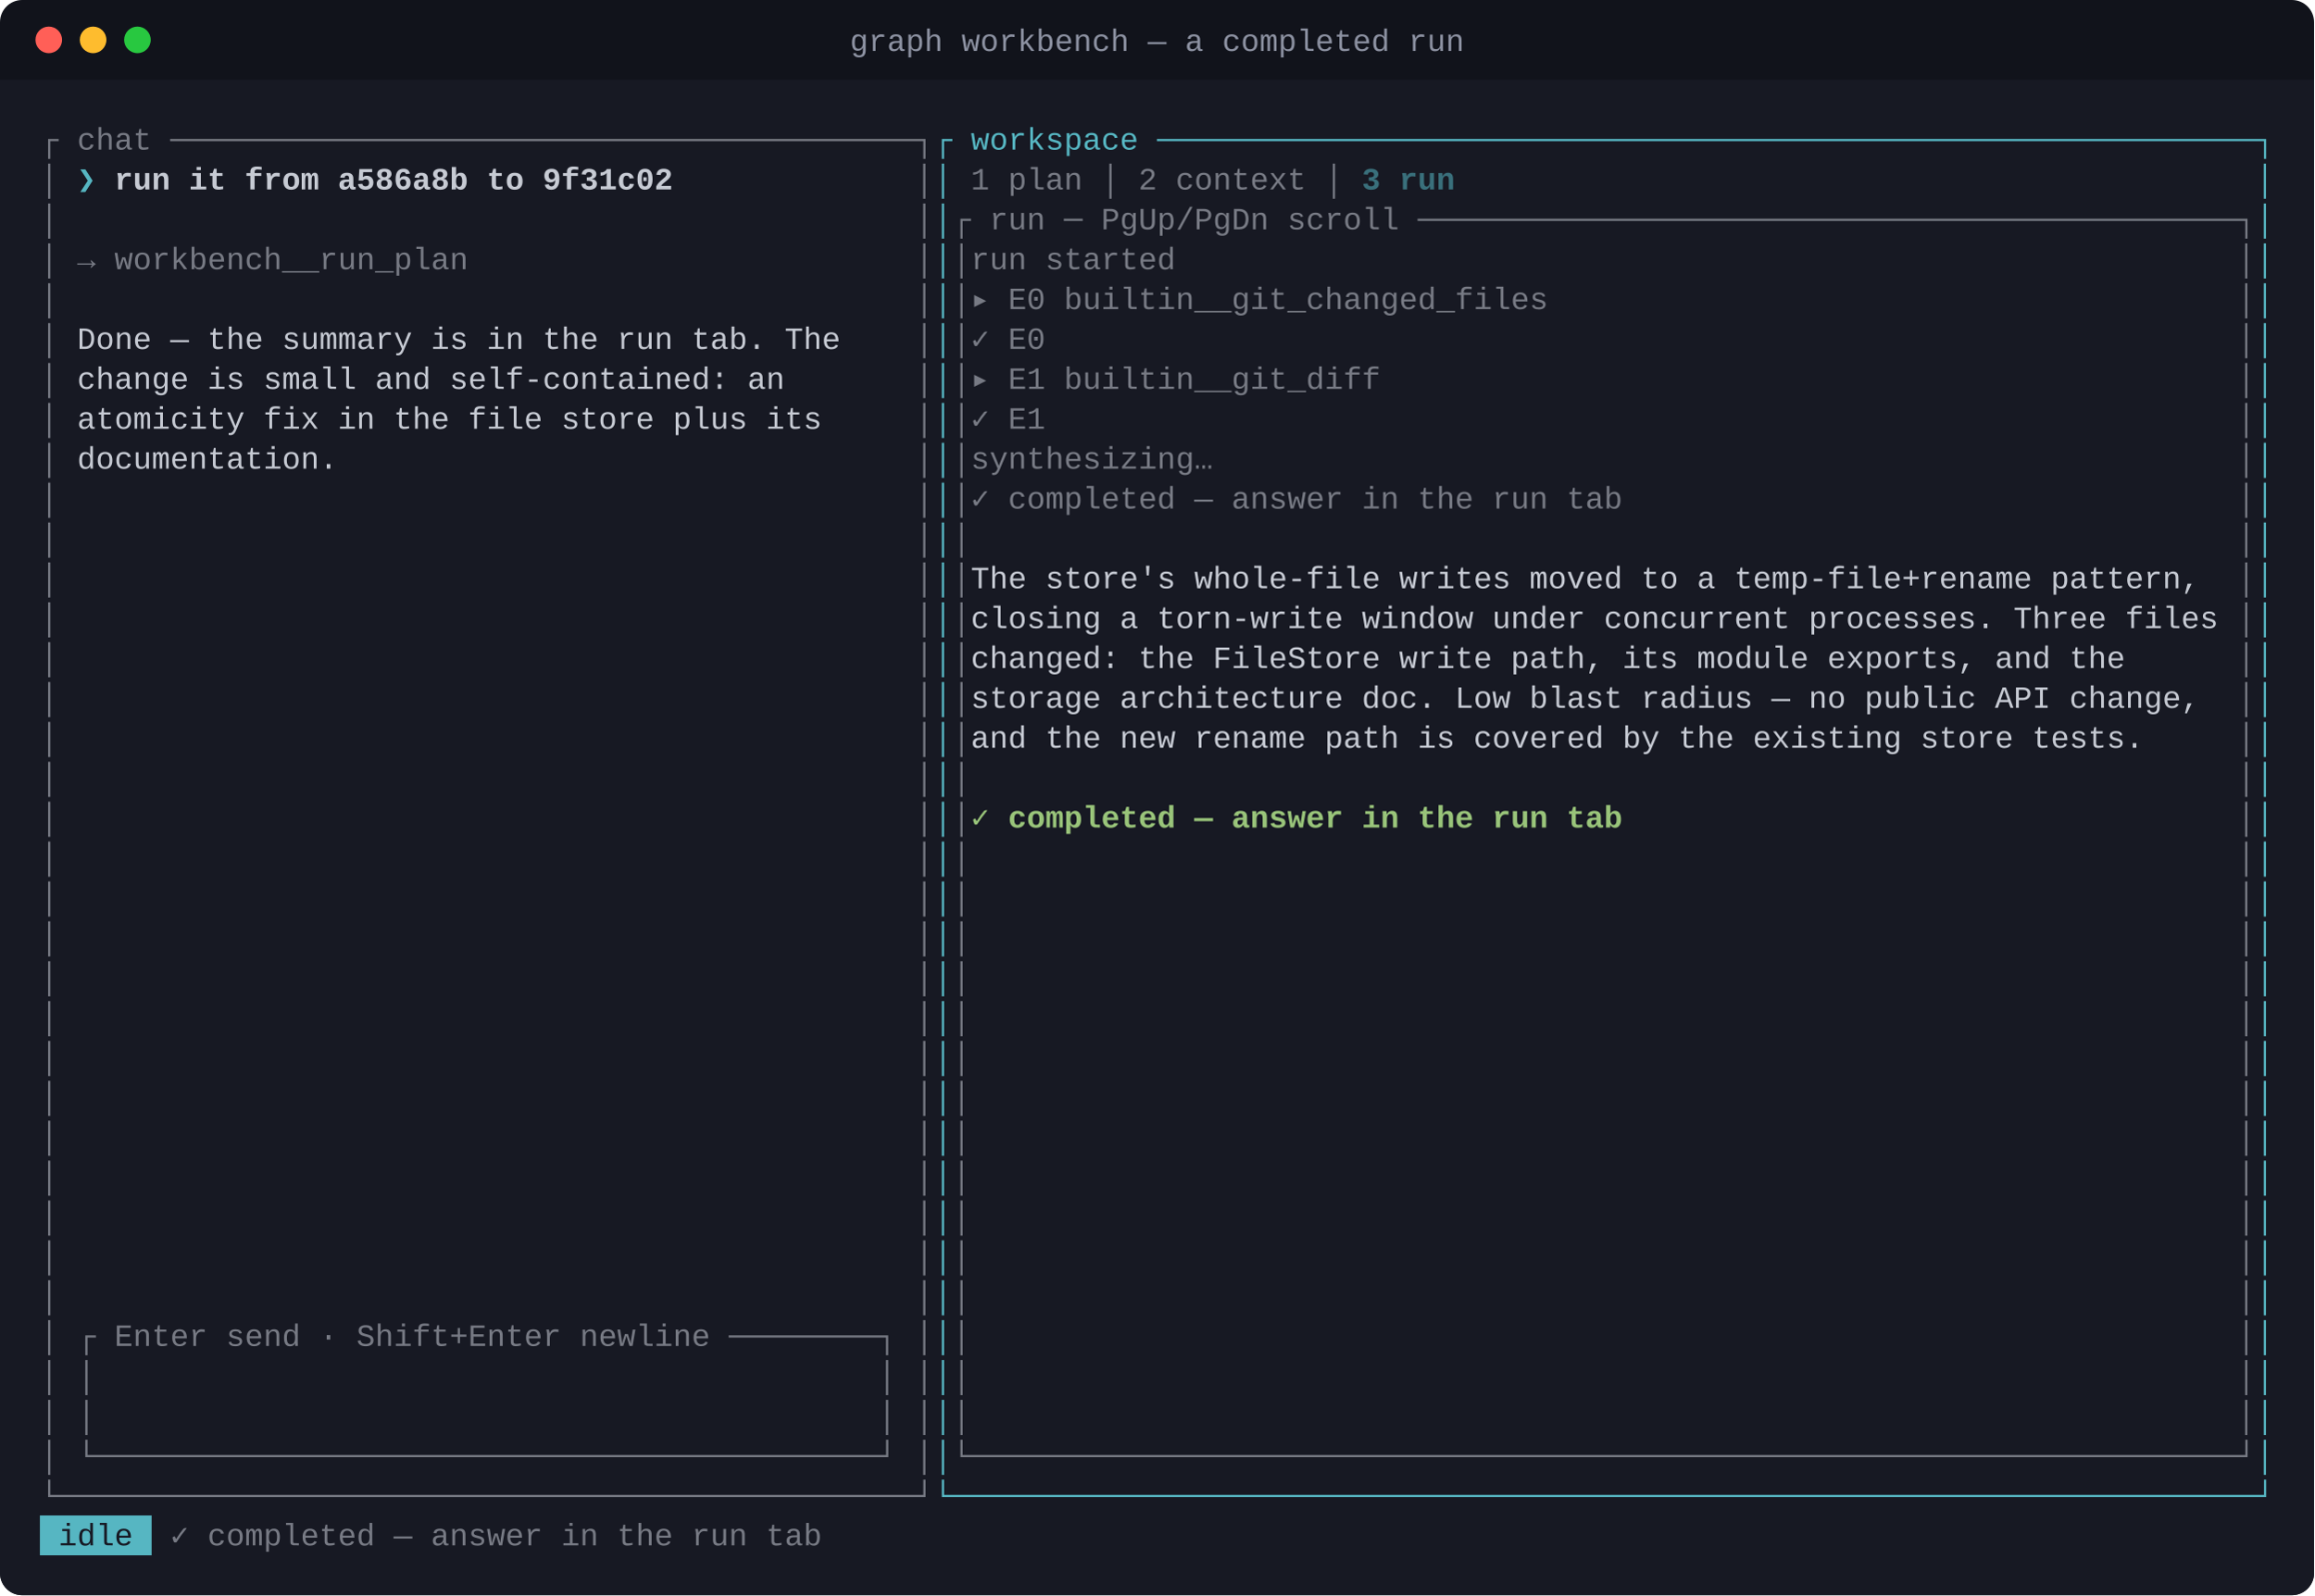
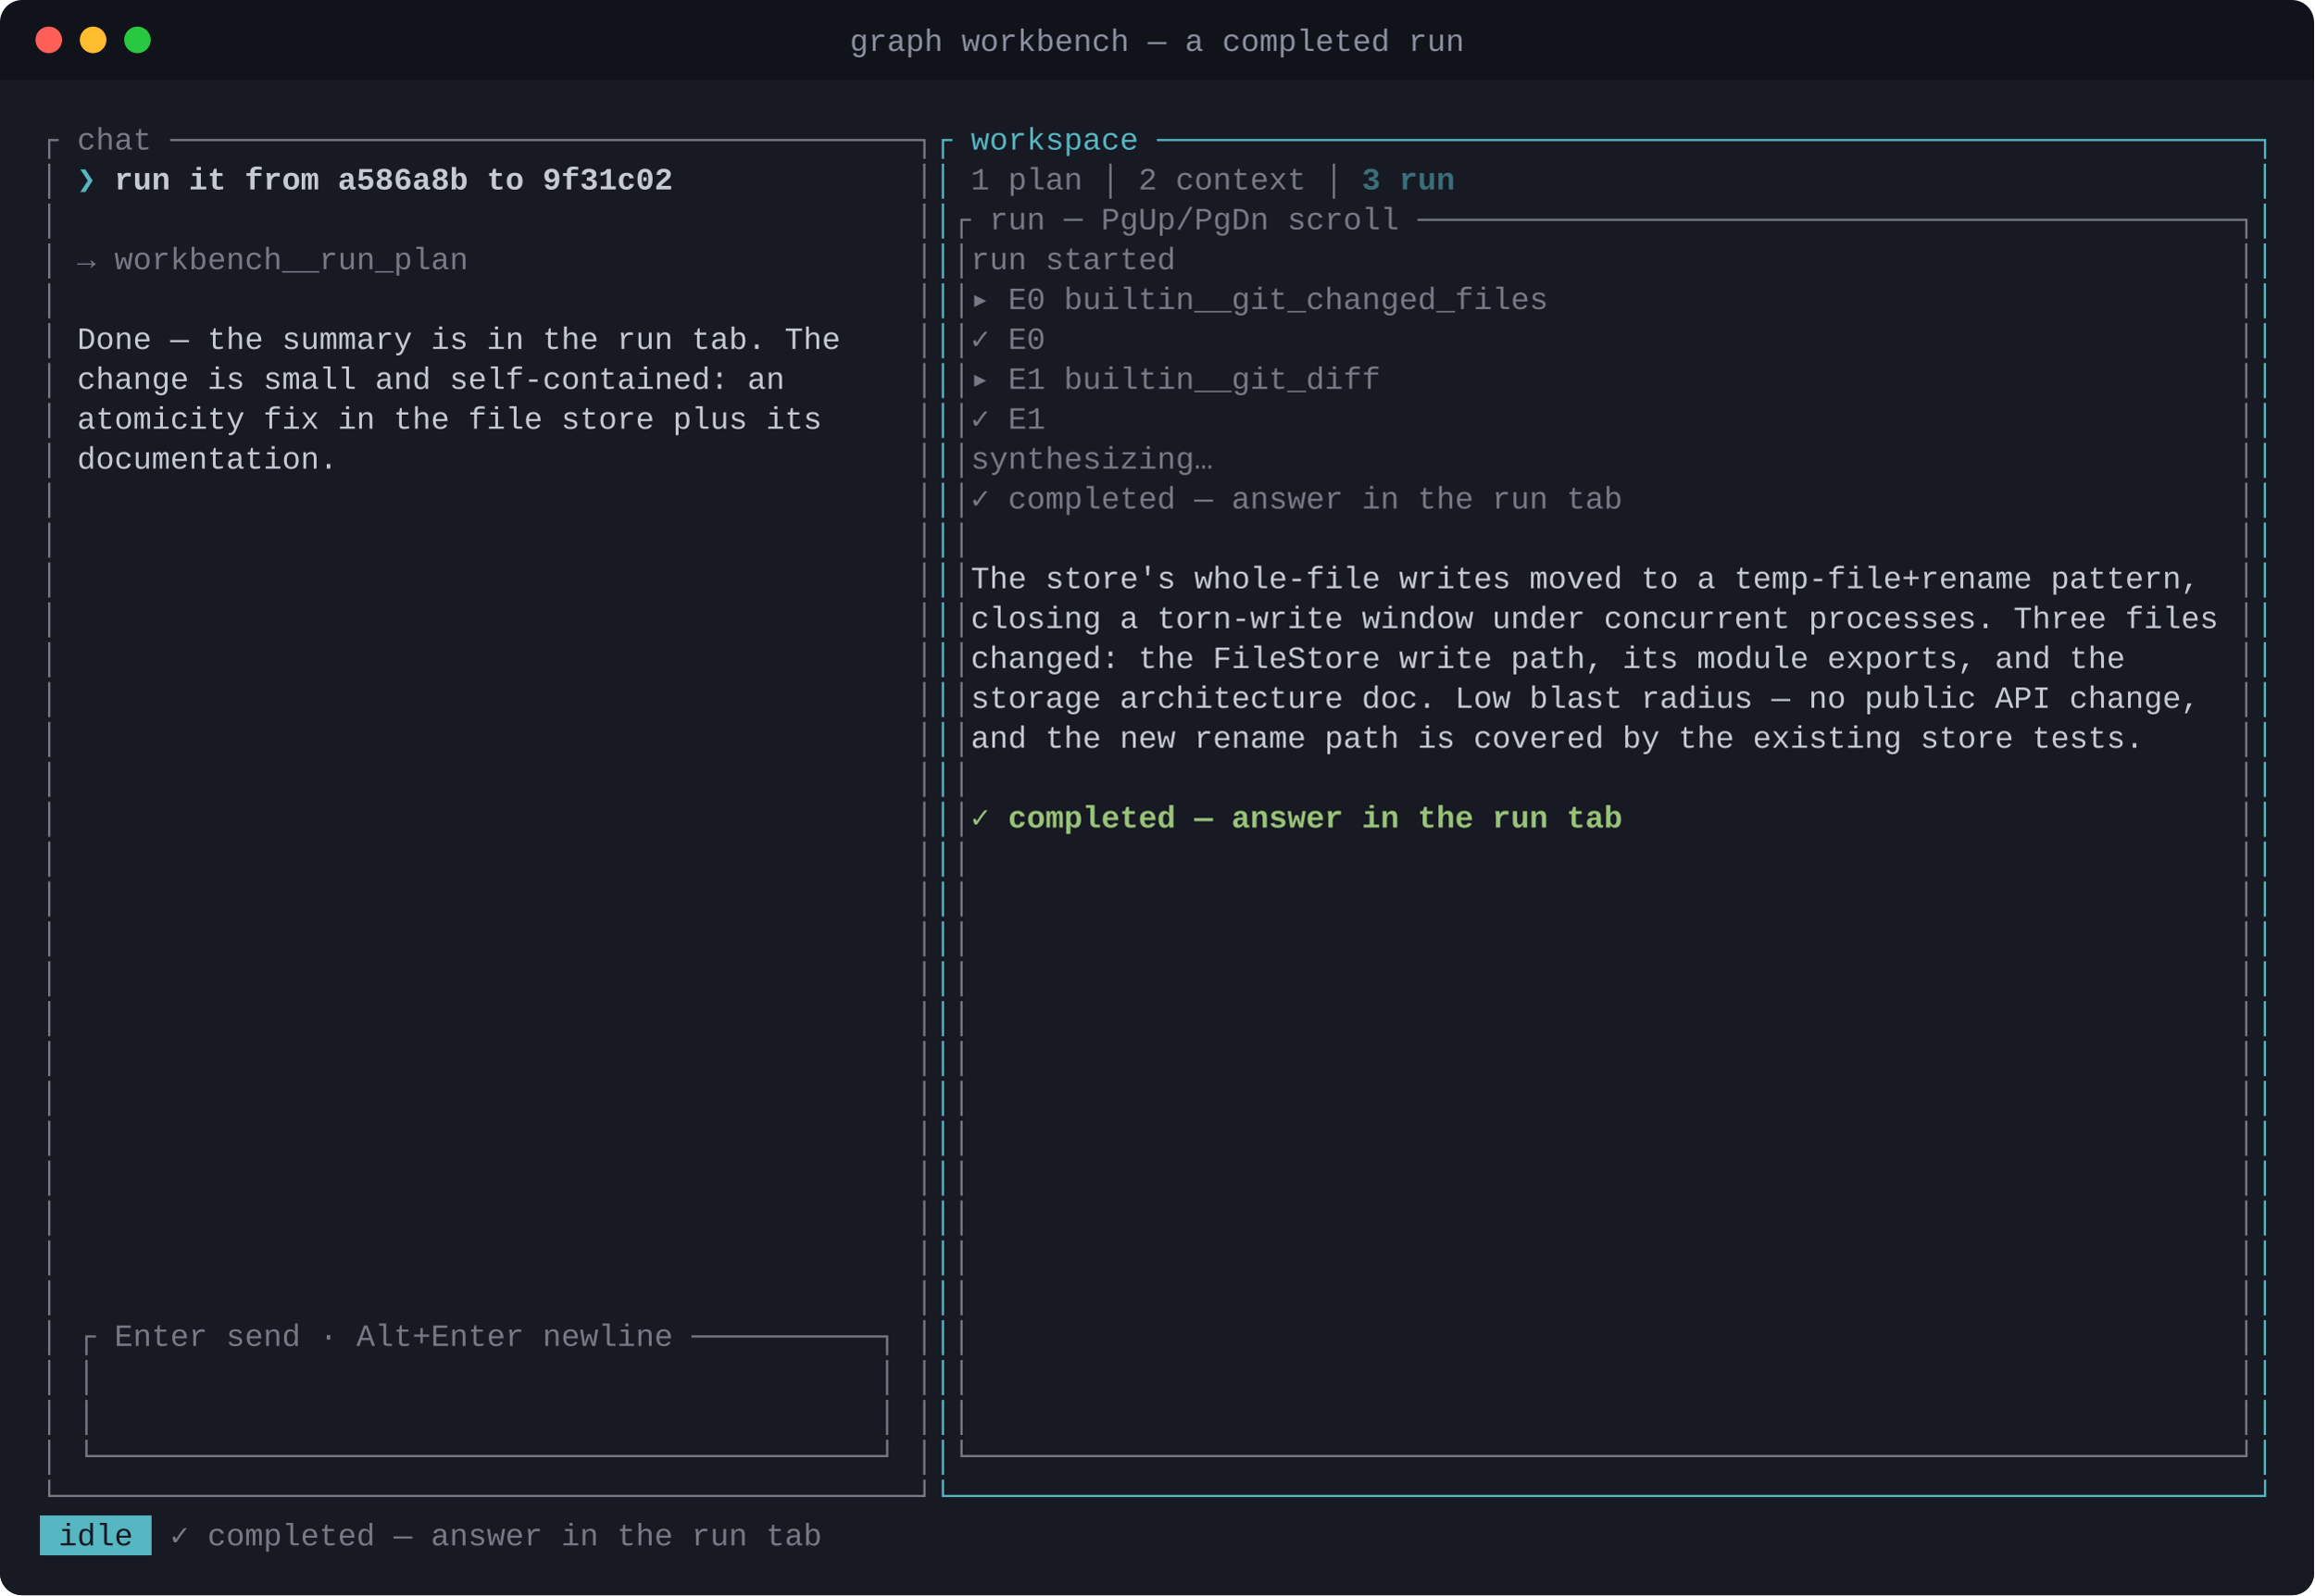
<svg xmlns="http://www.w3.org/2000/svg" width="1044" height="720" viewBox="0 0 1044 720" xml:space="preserve" font-family="ui-monospace, SFMono-Regular, Menlo, Consolas, 'Liberation Mono', monospace" font-size="14px">
  <rect width="1044" height="720" rx="10" fill="#11131b" />
  <rect y="36" width="1044" height="674" fill="#171923" />
  <rect y="700" width="1044" height="20" rx="10" fill="#171923" />
  <circle cx="22" cy="18" r="6" fill="#ff5f57" />
  <circle cx="42" cy="18" r="6" fill="#febc2e" />
  <circle cx="62" cy="18" r="6" fill="#28c840" />
  <text x="522" y="23" fill="#8b90a0" text-anchor="middle">graph workbench — a completed run</text>
  <rect x="18.0" y="684.0" width="50.4" height="18" fill="#56b6c2" />
  <text x="18.0" y="67.5" textLength="8.4" lengthAdjust="spacingAndGlyphs" fill="#c6cad3" opacity="0.55">┌</text>
  <text x="34.8" y="67.5" textLength="33.6" lengthAdjust="spacingAndGlyphs" fill="#c6cad3" opacity="0.55">chat</text>
  <text x="76.8" y="67.5" textLength="344.4" lengthAdjust="spacingAndGlyphs" fill="#c6cad3" opacity="0.55">────────────────────────────────────────┐</text>
  <text x="421.2" y="67.5" textLength="8.4" lengthAdjust="spacingAndGlyphs" fill="#56b6c2">┌</text>
  <text x="438.0" y="67.5" textLength="75.6" lengthAdjust="spacingAndGlyphs" fill="#56b6c2">workspace</text>
  <text x="522.0" y="67.5" textLength="504.0" lengthAdjust="spacingAndGlyphs" fill="#56b6c2">───────────────────────────────────────────────────────────┐</text>
  <text x="18.0" y="85.5" textLength="8.4" lengthAdjust="spacingAndGlyphs" fill="#c6cad3" opacity="0.55">│</text>
  <text x="34.8" y="85.5" textLength="8.4" lengthAdjust="spacingAndGlyphs" fill="#56b6c2">❯</text>
  <text x="51.6" y="85.5" textLength="25.2" lengthAdjust="spacingAndGlyphs" fill="#c6cad3" font-weight="600">run</text>
  <text x="85.2" y="85.5" textLength="16.8" lengthAdjust="spacingAndGlyphs" fill="#c6cad3" font-weight="600">it</text>
  <text x="110.4" y="85.5" textLength="33.6" lengthAdjust="spacingAndGlyphs" fill="#c6cad3" font-weight="600">from</text>
  <text x="152.4" y="85.5" textLength="58.8" lengthAdjust="spacingAndGlyphs" fill="#c6cad3" font-weight="600">a586a8b</text>
  <text x="219.6" y="85.5" textLength="16.8" lengthAdjust="spacingAndGlyphs" fill="#c6cad3" font-weight="600">to</text>
  <text x="244.8" y="85.5" textLength="58.8" lengthAdjust="spacingAndGlyphs" fill="#c6cad3" font-weight="600">9f31c02</text>
  <text x="412.8" y="85.5" textLength="8.4" lengthAdjust="spacingAndGlyphs" fill="#c6cad3" opacity="0.55">│</text>
  <text x="421.2" y="85.5" textLength="8.4" lengthAdjust="spacingAndGlyphs" fill="#56b6c2">│</text>
  <text x="438.0" y="85.5" textLength="8.4" lengthAdjust="spacingAndGlyphs" fill="#c6cad3" opacity="0.55">1</text>
  <text x="454.8" y="85.5" textLength="33.6" lengthAdjust="spacingAndGlyphs" fill="#c6cad3" opacity="0.55">plan</text>
  <text x="496.8" y="85.5" textLength="8.4" lengthAdjust="spacingAndGlyphs" fill="#c6cad3" opacity="0.55">│</text>
  <text x="513.6" y="85.5" textLength="8.4" lengthAdjust="spacingAndGlyphs" fill="#c6cad3" opacity="0.55">2</text>
  <text x="530.4" y="85.5" textLength="58.8" lengthAdjust="spacingAndGlyphs" fill="#c6cad3" opacity="0.55">context</text>
  <text x="597.6" y="85.5" textLength="8.4" lengthAdjust="spacingAndGlyphs" fill="#c6cad3" opacity="0.55">│</text>
  <text x="614.4" y="85.5" textLength="8.4" lengthAdjust="spacingAndGlyphs" fill="#56b6c2" font-weight="600" opacity="0.55">3</text>
  <text x="631.2" y="85.5" textLength="25.2" lengthAdjust="spacingAndGlyphs" fill="#56b6c2" font-weight="600" opacity="0.55">run</text>
  <text x="1017.6" y="85.5" textLength="8.4" lengthAdjust="spacingAndGlyphs" fill="#56b6c2">│</text>
  <text x="18.0" y="103.5" textLength="8.4" lengthAdjust="spacingAndGlyphs" fill="#c6cad3" opacity="0.55">│</text>
  <text x="412.8" y="103.5" textLength="8.4" lengthAdjust="spacingAndGlyphs" fill="#c6cad3" opacity="0.55">│</text>
  <text x="421.2" y="103.5" textLength="8.4" lengthAdjust="spacingAndGlyphs" fill="#56b6c2">│</text>
  <text x="429.6" y="103.5" textLength="8.4" lengthAdjust="spacingAndGlyphs" fill="#c6cad3" opacity="0.55">┌</text>
  <text x="446.4" y="103.5" textLength="25.2" lengthAdjust="spacingAndGlyphs" fill="#c6cad3" opacity="0.55">run</text>
  <text x="480.0" y="103.5" textLength="8.4" lengthAdjust="spacingAndGlyphs" fill="#c6cad3" opacity="0.55">─</text>
  <text x="496.8" y="103.5" textLength="75.6" lengthAdjust="spacingAndGlyphs" fill="#c6cad3" opacity="0.55">PgUp/PgDn</text>
  <text x="580.8" y="103.5" textLength="50.4" lengthAdjust="spacingAndGlyphs" fill="#c6cad3" opacity="0.55">scroll</text>
  <text x="639.6" y="103.5" textLength="378.0" lengthAdjust="spacingAndGlyphs" fill="#c6cad3" opacity="0.55">────────────────────────────────────────────┐</text>
  <text x="1017.6" y="103.5" textLength="8.4" lengthAdjust="spacingAndGlyphs" fill="#56b6c2">│</text>
  <text x="18.0" y="121.5" textLength="8.4" lengthAdjust="spacingAndGlyphs" fill="#c6cad3" opacity="0.55">│</text>
  <text x="34.8" y="121.5" textLength="8.4" lengthAdjust="spacingAndGlyphs" fill="#c6cad3" opacity="0.55">→</text>
  <text x="51.6" y="121.5" textLength="159.6" lengthAdjust="spacingAndGlyphs" fill="#c6cad3" opacity="0.55">workbench__run_plan</text>
  <text x="412.8" y="121.5" textLength="8.4" lengthAdjust="spacingAndGlyphs" fill="#c6cad3" opacity="0.55">│</text>
  <text x="421.2" y="121.5" textLength="8.4" lengthAdjust="spacingAndGlyphs" fill="#56b6c2">│</text>
  <text x="429.6" y="121.5" textLength="33.6" lengthAdjust="spacingAndGlyphs" fill="#c6cad3" opacity="0.55">│run</text>
  <text x="471.6" y="121.5" textLength="58.8" lengthAdjust="spacingAndGlyphs" fill="#c6cad3" opacity="0.55">started</text>
  <text x="1009.2" y="121.5" textLength="8.4" lengthAdjust="spacingAndGlyphs" fill="#c6cad3" opacity="0.55">│</text>
  <text x="1017.6" y="121.5" textLength="8.4" lengthAdjust="spacingAndGlyphs" fill="#56b6c2">│</text>
  <text x="18.0" y="139.5" textLength="8.4" lengthAdjust="spacingAndGlyphs" fill="#c6cad3" opacity="0.55">│</text>
  <text x="412.8" y="139.5" textLength="8.4" lengthAdjust="spacingAndGlyphs" fill="#c6cad3" opacity="0.55">│</text>
  <text x="421.2" y="139.5" textLength="8.4" lengthAdjust="spacingAndGlyphs" fill="#56b6c2">│</text>
  <text x="429.6" y="139.5" textLength="16.8" lengthAdjust="spacingAndGlyphs" fill="#c6cad3" opacity="0.55">│▸</text>
  <text x="454.8" y="139.5" textLength="16.8" lengthAdjust="spacingAndGlyphs" fill="#c6cad3" opacity="0.55">E0</text>
  <text x="480.0" y="139.5" textLength="218.4" lengthAdjust="spacingAndGlyphs" fill="#c6cad3" opacity="0.55">builtin__git_changed_files</text>
  <text x="1009.2" y="139.5" textLength="8.4" lengthAdjust="spacingAndGlyphs" fill="#c6cad3" opacity="0.55">│</text>
  <text x="1017.6" y="139.5" textLength="8.4" lengthAdjust="spacingAndGlyphs" fill="#56b6c2">│</text>
  <text x="18.0" y="157.5" textLength="8.4" lengthAdjust="spacingAndGlyphs" fill="#c6cad3" opacity="0.55">│</text>
  <text x="34.8" y="157.5" textLength="33.6" lengthAdjust="spacingAndGlyphs" fill="#c6cad3">Done</text>
  <text x="76.8" y="157.5" textLength="8.4" lengthAdjust="spacingAndGlyphs" fill="#c6cad3">—</text>
  <text x="93.6" y="157.5" textLength="25.2" lengthAdjust="spacingAndGlyphs" fill="#c6cad3">the</text>
  <text x="127.2" y="157.5" textLength="58.8" lengthAdjust="spacingAndGlyphs" fill="#c6cad3">summary</text>
  <text x="194.4" y="157.5" textLength="16.8" lengthAdjust="spacingAndGlyphs" fill="#c6cad3">is</text>
  <text x="219.6" y="157.5" textLength="16.8" lengthAdjust="spacingAndGlyphs" fill="#c6cad3">in</text>
  <text x="244.8" y="157.5" textLength="25.2" lengthAdjust="spacingAndGlyphs" fill="#c6cad3">the</text>
  <text x="278.4" y="157.5" textLength="25.2" lengthAdjust="spacingAndGlyphs" fill="#c6cad3">run</text>
  <text x="312.0" y="157.5" textLength="33.6" lengthAdjust="spacingAndGlyphs" fill="#c6cad3">tab.</text>
  <text x="354.0" y="157.5" textLength="25.2" lengthAdjust="spacingAndGlyphs" fill="#c6cad3">The</text>
  <text x="412.8" y="157.5" textLength="8.4" lengthAdjust="spacingAndGlyphs" fill="#c6cad3" opacity="0.55">│</text>
  <text x="421.2" y="157.5" textLength="8.4" lengthAdjust="spacingAndGlyphs" fill="#56b6c2">│</text>
  <text x="429.6" y="157.5" textLength="16.8" lengthAdjust="spacingAndGlyphs" fill="#c6cad3" opacity="0.55">│✓</text>
  <text x="454.8" y="157.5" textLength="16.8" lengthAdjust="spacingAndGlyphs" fill="#c6cad3" opacity="0.55">E0</text>
  <text x="1009.2" y="157.5" textLength="8.4" lengthAdjust="spacingAndGlyphs" fill="#c6cad3" opacity="0.55">│</text>
  <text x="1017.6" y="157.5" textLength="8.4" lengthAdjust="spacingAndGlyphs" fill="#56b6c2">│</text>
  <text x="18.0" y="175.5" textLength="8.4" lengthAdjust="spacingAndGlyphs" fill="#c6cad3" opacity="0.55">│</text>
  <text x="34.8" y="175.5" textLength="50.4" lengthAdjust="spacingAndGlyphs" fill="#c6cad3">change</text>
  <text x="93.6" y="175.5" textLength="16.8" lengthAdjust="spacingAndGlyphs" fill="#c6cad3">is</text>
  <text x="118.8" y="175.5" textLength="42.0" lengthAdjust="spacingAndGlyphs" fill="#c6cad3">small</text>
  <text x="169.2" y="175.5" textLength="25.2" lengthAdjust="spacingAndGlyphs" fill="#c6cad3">and</text>
  <text x="202.8" y="175.5" textLength="126.0" lengthAdjust="spacingAndGlyphs" fill="#c6cad3">self-contained:</text>
  <text x="337.2" y="175.5" textLength="16.8" lengthAdjust="spacingAndGlyphs" fill="#c6cad3">an</text>
  <text x="412.8" y="175.5" textLength="8.4" lengthAdjust="spacingAndGlyphs" fill="#c6cad3" opacity="0.55">│</text>
  <text x="421.2" y="175.5" textLength="8.4" lengthAdjust="spacingAndGlyphs" fill="#56b6c2">│</text>
  <text x="429.6" y="175.5" textLength="16.8" lengthAdjust="spacingAndGlyphs" fill="#c6cad3" opacity="0.55">│▸</text>
  <text x="454.8" y="175.5" textLength="16.8" lengthAdjust="spacingAndGlyphs" fill="#c6cad3" opacity="0.55">E1</text>
  <text x="480.0" y="175.5" textLength="142.8" lengthAdjust="spacingAndGlyphs" fill="#c6cad3" opacity="0.55">builtin__git_diff</text>
  <text x="1009.2" y="175.5" textLength="8.4" lengthAdjust="spacingAndGlyphs" fill="#c6cad3" opacity="0.55">│</text>
  <text x="1017.6" y="175.5" textLength="8.4" lengthAdjust="spacingAndGlyphs" fill="#56b6c2">│</text>
  <text x="18.0" y="193.5" textLength="8.4" lengthAdjust="spacingAndGlyphs" fill="#c6cad3" opacity="0.55">│</text>
  <text x="34.8" y="193.5" textLength="75.6" lengthAdjust="spacingAndGlyphs" fill="#c6cad3">atomicity</text>
  <text x="118.8" y="193.5" textLength="25.2" lengthAdjust="spacingAndGlyphs" fill="#c6cad3">fix</text>
  <text x="152.4" y="193.5" textLength="16.8" lengthAdjust="spacingAndGlyphs" fill="#c6cad3">in</text>
  <text x="177.6" y="193.5" textLength="25.2" lengthAdjust="spacingAndGlyphs" fill="#c6cad3">the</text>
  <text x="211.2" y="193.5" textLength="33.6" lengthAdjust="spacingAndGlyphs" fill="#c6cad3">file</text>
  <text x="253.2" y="193.5" textLength="42.0" lengthAdjust="spacingAndGlyphs" fill="#c6cad3">store</text>
  <text x="303.6" y="193.5" textLength="33.6" lengthAdjust="spacingAndGlyphs" fill="#c6cad3">plus</text>
  <text x="345.6" y="193.5" textLength="25.2" lengthAdjust="spacingAndGlyphs" fill="#c6cad3">its</text>
  <text x="412.8" y="193.5" textLength="8.4" lengthAdjust="spacingAndGlyphs" fill="#c6cad3" opacity="0.55">│</text>
  <text x="421.2" y="193.5" textLength="8.4" lengthAdjust="spacingAndGlyphs" fill="#56b6c2">│</text>
  <text x="429.6" y="193.5" textLength="16.8" lengthAdjust="spacingAndGlyphs" fill="#c6cad3" opacity="0.55">│✓</text>
  <text x="454.8" y="193.5" textLength="16.8" lengthAdjust="spacingAndGlyphs" fill="#c6cad3" opacity="0.55">E1</text>
  <text x="1009.2" y="193.5" textLength="8.4" lengthAdjust="spacingAndGlyphs" fill="#c6cad3" opacity="0.55">│</text>
  <text x="1017.6" y="193.5" textLength="8.4" lengthAdjust="spacingAndGlyphs" fill="#56b6c2">│</text>
  <text x="18.0" y="211.5" textLength="8.4" lengthAdjust="spacingAndGlyphs" fill="#c6cad3" opacity="0.55">│</text>
  <text x="34.8" y="211.5" textLength="117.6" lengthAdjust="spacingAndGlyphs" fill="#c6cad3">documentation.</text>
  <text x="412.8" y="211.5" textLength="8.4" lengthAdjust="spacingAndGlyphs" fill="#c6cad3" opacity="0.55">│</text>
  <text x="421.2" y="211.5" textLength="8.4" lengthAdjust="spacingAndGlyphs" fill="#56b6c2">│</text>
  <text x="429.6" y="211.5" textLength="117.6" lengthAdjust="spacingAndGlyphs" fill="#c6cad3" opacity="0.55">│synthesizing…</text>
  <text x="1009.2" y="211.5" textLength="8.4" lengthAdjust="spacingAndGlyphs" fill="#c6cad3" opacity="0.55">│</text>
  <text x="1017.6" y="211.5" textLength="8.4" lengthAdjust="spacingAndGlyphs" fill="#56b6c2">│</text>
  <text x="18.0" y="229.5" textLength="8.4" lengthAdjust="spacingAndGlyphs" fill="#c6cad3" opacity="0.55">│</text>
  <text x="412.8" y="229.5" textLength="8.4" lengthAdjust="spacingAndGlyphs" fill="#c6cad3" opacity="0.55">│</text>
  <text x="421.2" y="229.5" textLength="8.4" lengthAdjust="spacingAndGlyphs" fill="#56b6c2">│</text>
  <text x="429.6" y="229.5" textLength="16.8" lengthAdjust="spacingAndGlyphs" fill="#c6cad3" opacity="0.55">│✓</text>
  <text x="454.8" y="229.5" textLength="75.6" lengthAdjust="spacingAndGlyphs" fill="#c6cad3" opacity="0.55">completed</text>
  <text x="538.8" y="229.5" textLength="8.4" lengthAdjust="spacingAndGlyphs" fill="#c6cad3" opacity="0.55">—</text>
  <text x="555.6" y="229.5" textLength="50.4" lengthAdjust="spacingAndGlyphs" fill="#c6cad3" opacity="0.55">answer</text>
  <text x="614.4" y="229.5" textLength="16.8" lengthAdjust="spacingAndGlyphs" fill="#c6cad3" opacity="0.55">in</text>
  <text x="639.6" y="229.5" textLength="25.2" lengthAdjust="spacingAndGlyphs" fill="#c6cad3" opacity="0.55">the</text>
  <text x="673.2" y="229.5" textLength="25.2" lengthAdjust="spacingAndGlyphs" fill="#c6cad3" opacity="0.55">run</text>
  <text x="706.8" y="229.5" textLength="25.2" lengthAdjust="spacingAndGlyphs" fill="#c6cad3" opacity="0.55">tab</text>
  <text x="1009.2" y="229.5" textLength="8.4" lengthAdjust="spacingAndGlyphs" fill="#c6cad3" opacity="0.55">│</text>
  <text x="1017.6" y="229.5" textLength="8.4" lengthAdjust="spacingAndGlyphs" fill="#56b6c2">│</text>
  <text x="18.0" y="247.5" textLength="8.4" lengthAdjust="spacingAndGlyphs" fill="#c6cad3" opacity="0.55">│</text>
  <text x="412.8" y="247.5" textLength="8.4" lengthAdjust="spacingAndGlyphs" fill="#c6cad3" opacity="0.55">│</text>
  <text x="421.2" y="247.5" textLength="8.4" lengthAdjust="spacingAndGlyphs" fill="#56b6c2">│</text>
  <text x="429.6" y="247.5" textLength="8.4" lengthAdjust="spacingAndGlyphs" fill="#c6cad3" opacity="0.55">│</text>
  <text x="1009.2" y="247.5" textLength="8.4" lengthAdjust="spacingAndGlyphs" fill="#c6cad3" opacity="0.55">│</text>
  <text x="1017.6" y="247.5" textLength="8.4" lengthAdjust="spacingAndGlyphs" fill="#56b6c2">│</text>
  <text x="18.0" y="265.5" textLength="8.4" lengthAdjust="spacingAndGlyphs" fill="#c6cad3" opacity="0.55">│</text>
  <text x="412.8" y="265.5" textLength="8.4" lengthAdjust="spacingAndGlyphs" fill="#c6cad3" opacity="0.55">│</text>
  <text x="421.2" y="265.5" textLength="8.4" lengthAdjust="spacingAndGlyphs" fill="#56b6c2">│</text>
  <text x="429.6" y="265.5" textLength="8.4" lengthAdjust="spacingAndGlyphs" fill="#c6cad3" opacity="0.55">│</text>
  <text x="438.0" y="265.5" textLength="25.2" lengthAdjust="spacingAndGlyphs" fill="#c6cad3">The</text>
  <text x="471.6" y="265.5" textLength="58.8" lengthAdjust="spacingAndGlyphs" fill="#c6cad3">store's</text>
  <text x="538.8" y="265.5" textLength="84.0" lengthAdjust="spacingAndGlyphs" fill="#c6cad3">whole-file</text>
  <text x="631.2" y="265.5" textLength="50.4" lengthAdjust="spacingAndGlyphs" fill="#c6cad3">writes</text>
  <text x="690.0" y="265.5" textLength="42.0" lengthAdjust="spacingAndGlyphs" fill="#c6cad3">moved</text>
  <text x="740.4" y="265.5" textLength="16.8" lengthAdjust="spacingAndGlyphs" fill="#c6cad3">to</text>
  <text x="765.6" y="265.5" textLength="8.4" lengthAdjust="spacingAndGlyphs" fill="#c6cad3">a</text>
  <text x="782.4" y="265.5" textLength="134.4" lengthAdjust="spacingAndGlyphs" fill="#c6cad3">temp-file+rename</text>
  <text x="925.2" y="265.5" textLength="67.2" lengthAdjust="spacingAndGlyphs" fill="#c6cad3">pattern,</text>
  <text x="1009.2" y="265.5" textLength="8.4" lengthAdjust="spacingAndGlyphs" fill="#c6cad3" opacity="0.55">│</text>
  <text x="1017.6" y="265.5" textLength="8.4" lengthAdjust="spacingAndGlyphs" fill="#56b6c2">│</text>
  <text x="18.0" y="283.5" textLength="8.4" lengthAdjust="spacingAndGlyphs" fill="#c6cad3" opacity="0.55">│</text>
  <text x="412.8" y="283.5" textLength="8.4" lengthAdjust="spacingAndGlyphs" fill="#c6cad3" opacity="0.55">│</text>
  <text x="421.2" y="283.5" textLength="8.4" lengthAdjust="spacingAndGlyphs" fill="#56b6c2">│</text>
  <text x="429.6" y="283.5" textLength="8.4" lengthAdjust="spacingAndGlyphs" fill="#c6cad3" opacity="0.55">│</text>
  <text x="438.0" y="283.5" textLength="58.8" lengthAdjust="spacingAndGlyphs" fill="#c6cad3">closing</text>
  <text x="505.2" y="283.5" textLength="8.4" lengthAdjust="spacingAndGlyphs" fill="#c6cad3">a</text>
  <text x="522.0" y="283.5" textLength="84.0" lengthAdjust="spacingAndGlyphs" fill="#c6cad3">torn-write</text>
  <text x="614.4" y="283.5" textLength="50.4" lengthAdjust="spacingAndGlyphs" fill="#c6cad3">window</text>
  <text x="673.2" y="283.5" textLength="42.0" lengthAdjust="spacingAndGlyphs" fill="#c6cad3">under</text>
  <text x="723.6" y="283.5" textLength="84.0" lengthAdjust="spacingAndGlyphs" fill="#c6cad3">concurrent</text>
  <text x="816.0" y="283.5" textLength="84.0" lengthAdjust="spacingAndGlyphs" fill="#c6cad3">processes.</text>
  <text x="908.4" y="283.5" textLength="42.0" lengthAdjust="spacingAndGlyphs" fill="#c6cad3">Three</text>
  <text x="958.8" y="283.5" textLength="42.0" lengthAdjust="spacingAndGlyphs" fill="#c6cad3">files</text>
  <text x="1009.2" y="283.5" textLength="8.4" lengthAdjust="spacingAndGlyphs" fill="#c6cad3" opacity="0.55">│</text>
  <text x="1017.6" y="283.5" textLength="8.4" lengthAdjust="spacingAndGlyphs" fill="#56b6c2">│</text>
  <text x="18.0" y="301.5" textLength="8.4" lengthAdjust="spacingAndGlyphs" fill="#c6cad3" opacity="0.55">│</text>
  <text x="412.8" y="301.5" textLength="8.4" lengthAdjust="spacingAndGlyphs" fill="#c6cad3" opacity="0.55">│</text>
  <text x="421.2" y="301.5" textLength="8.4" lengthAdjust="spacingAndGlyphs" fill="#56b6c2">│</text>
  <text x="429.6" y="301.5" textLength="8.4" lengthAdjust="spacingAndGlyphs" fill="#c6cad3" opacity="0.55">│</text>
  <text x="438.0" y="301.5" textLength="67.2" lengthAdjust="spacingAndGlyphs" fill="#c6cad3">changed:</text>
  <text x="513.6" y="301.5" textLength="25.2" lengthAdjust="spacingAndGlyphs" fill="#c6cad3">the</text>
  <text x="547.2" y="301.5" textLength="75.6" lengthAdjust="spacingAndGlyphs" fill="#c6cad3">FileStore</text>
  <text x="631.2" y="301.5" textLength="42.0" lengthAdjust="spacingAndGlyphs" fill="#c6cad3">write</text>
  <text x="681.6" y="301.5" textLength="42.0" lengthAdjust="spacingAndGlyphs" fill="#c6cad3">path,</text>
  <text x="732.0" y="301.5" textLength="25.2" lengthAdjust="spacingAndGlyphs" fill="#c6cad3">its</text>
  <text x="765.6" y="301.5" textLength="50.4" lengthAdjust="spacingAndGlyphs" fill="#c6cad3">module</text>
  <text x="824.4" y="301.5" textLength="67.2" lengthAdjust="spacingAndGlyphs" fill="#c6cad3">exports,</text>
  <text x="900.0" y="301.5" textLength="25.2" lengthAdjust="spacingAndGlyphs" fill="#c6cad3">and</text>
  <text x="933.6" y="301.5" textLength="25.2" lengthAdjust="spacingAndGlyphs" fill="#c6cad3">the</text>
  <text x="1009.2" y="301.5" textLength="8.4" lengthAdjust="spacingAndGlyphs" fill="#c6cad3" opacity="0.55">│</text>
  <text x="1017.6" y="301.5" textLength="8.4" lengthAdjust="spacingAndGlyphs" fill="#56b6c2">│</text>
  <text x="18.0" y="319.5" textLength="8.4" lengthAdjust="spacingAndGlyphs" fill="#c6cad3" opacity="0.55">│</text>
  <text x="412.8" y="319.5" textLength="8.4" lengthAdjust="spacingAndGlyphs" fill="#c6cad3" opacity="0.55">│</text>
  <text x="421.2" y="319.5" textLength="8.4" lengthAdjust="spacingAndGlyphs" fill="#56b6c2">│</text>
  <text x="429.6" y="319.5" textLength="8.4" lengthAdjust="spacingAndGlyphs" fill="#c6cad3" opacity="0.55">│</text>
  <text x="438.0" y="319.5" textLength="58.8" lengthAdjust="spacingAndGlyphs" fill="#c6cad3">storage</text>
  <text x="505.2" y="319.5" textLength="100.8" lengthAdjust="spacingAndGlyphs" fill="#c6cad3">architecture</text>
  <text x="614.4" y="319.5" textLength="33.6" lengthAdjust="spacingAndGlyphs" fill="#c6cad3">doc.</text>
  <text x="656.4" y="319.5" textLength="25.2" lengthAdjust="spacingAndGlyphs" fill="#c6cad3">Low</text>
  <text x="690.0" y="319.5" textLength="42.0" lengthAdjust="spacingAndGlyphs" fill="#c6cad3">blast</text>
  <text x="740.4" y="319.5" textLength="50.4" lengthAdjust="spacingAndGlyphs" fill="#c6cad3">radius</text>
  <text x="799.2" y="319.5" textLength="8.4" lengthAdjust="spacingAndGlyphs" fill="#c6cad3">—</text>
  <text x="816.0" y="319.5" textLength="16.8" lengthAdjust="spacingAndGlyphs" fill="#c6cad3">no</text>
  <text x="841.2" y="319.5" textLength="50.4" lengthAdjust="spacingAndGlyphs" fill="#c6cad3">public</text>
  <text x="900.0" y="319.5" textLength="25.2" lengthAdjust="spacingAndGlyphs" fill="#c6cad3">API</text>
  <text x="933.6" y="319.5" textLength="58.8" lengthAdjust="spacingAndGlyphs" fill="#c6cad3">change,</text>
  <text x="1009.2" y="319.5" textLength="8.4" lengthAdjust="spacingAndGlyphs" fill="#c6cad3" opacity="0.55">│</text>
  <text x="1017.6" y="319.5" textLength="8.4" lengthAdjust="spacingAndGlyphs" fill="#56b6c2">│</text>
  <text x="18.0" y="337.5" textLength="8.4" lengthAdjust="spacingAndGlyphs" fill="#c6cad3" opacity="0.55">│</text>
  <text x="412.8" y="337.5" textLength="8.4" lengthAdjust="spacingAndGlyphs" fill="#c6cad3" opacity="0.55">│</text>
  <text x="421.2" y="337.5" textLength="8.4" lengthAdjust="spacingAndGlyphs" fill="#56b6c2">│</text>
  <text x="429.6" y="337.5" textLength="8.4" lengthAdjust="spacingAndGlyphs" fill="#c6cad3" opacity="0.55">│</text>
  <text x="438.0" y="337.5" textLength="25.2" lengthAdjust="spacingAndGlyphs" fill="#c6cad3">and</text>
  <text x="471.6" y="337.5" textLength="25.2" lengthAdjust="spacingAndGlyphs" fill="#c6cad3">the</text>
  <text x="505.2" y="337.5" textLength="25.2" lengthAdjust="spacingAndGlyphs" fill="#c6cad3">new</text>
  <text x="538.8" y="337.5" textLength="50.4" lengthAdjust="spacingAndGlyphs" fill="#c6cad3">rename</text>
  <text x="597.6" y="337.5" textLength="33.6" lengthAdjust="spacingAndGlyphs" fill="#c6cad3">path</text>
  <text x="639.6" y="337.5" textLength="16.8" lengthAdjust="spacingAndGlyphs" fill="#c6cad3">is</text>
  <text x="664.8" y="337.5" textLength="58.8" lengthAdjust="spacingAndGlyphs" fill="#c6cad3">covered</text>
  <text x="732.0" y="337.5" textLength="16.8" lengthAdjust="spacingAndGlyphs" fill="#c6cad3">by</text>
  <text x="757.2" y="337.5" textLength="25.2" lengthAdjust="spacingAndGlyphs" fill="#c6cad3">the</text>
  <text x="790.8" y="337.5" textLength="67.2" lengthAdjust="spacingAndGlyphs" fill="#c6cad3">existing</text>
  <text x="866.4" y="337.5" textLength="42.0" lengthAdjust="spacingAndGlyphs" fill="#c6cad3">store</text>
  <text x="916.8" y="337.5" textLength="50.4" lengthAdjust="spacingAndGlyphs" fill="#c6cad3">tests.</text>
  <text x="1009.2" y="337.5" textLength="8.4" lengthAdjust="spacingAndGlyphs" fill="#c6cad3" opacity="0.55">│</text>
  <text x="1017.6" y="337.5" textLength="8.4" lengthAdjust="spacingAndGlyphs" fill="#56b6c2">│</text>
  <text x="18.0" y="355.5" textLength="8.4" lengthAdjust="spacingAndGlyphs" fill="#c6cad3" opacity="0.55">│</text>
  <text x="412.8" y="355.5" textLength="8.4" lengthAdjust="spacingAndGlyphs" fill="#c6cad3" opacity="0.55">│</text>
  <text x="421.2" y="355.5" textLength="8.4" lengthAdjust="spacingAndGlyphs" fill="#56b6c2">│</text>
  <text x="429.6" y="355.5" textLength="8.4" lengthAdjust="spacingAndGlyphs" fill="#c6cad3" opacity="0.55">│</text>
  <text x="1009.2" y="355.5" textLength="8.4" lengthAdjust="spacingAndGlyphs" fill="#c6cad3" opacity="0.55">│</text>
  <text x="1017.6" y="355.5" textLength="8.4" lengthAdjust="spacingAndGlyphs" fill="#56b6c2">│</text>
  <text x="18.0" y="373.5" textLength="8.4" lengthAdjust="spacingAndGlyphs" fill="#c6cad3" opacity="0.55">│</text>
  <text x="412.8" y="373.5" textLength="8.4" lengthAdjust="spacingAndGlyphs" fill="#c6cad3" opacity="0.55">│</text>
  <text x="421.2" y="373.5" textLength="8.4" lengthAdjust="spacingAndGlyphs" fill="#56b6c2">│</text>
  <text x="429.6" y="373.5" textLength="8.4" lengthAdjust="spacingAndGlyphs" fill="#c6cad3" opacity="0.55">│</text>
  <text x="438.0" y="373.5" textLength="8.4" lengthAdjust="spacingAndGlyphs" fill="#98c379" font-weight="600">✓</text>
  <text x="454.8" y="373.5" textLength="75.6" lengthAdjust="spacingAndGlyphs" fill="#98c379" font-weight="600">completed</text>
  <text x="538.8" y="373.5" textLength="8.4" lengthAdjust="spacingAndGlyphs" fill="#98c379" font-weight="600">—</text>
  <text x="555.6" y="373.5" textLength="50.4" lengthAdjust="spacingAndGlyphs" fill="#98c379" font-weight="600">answer</text>
  <text x="614.4" y="373.5" textLength="16.8" lengthAdjust="spacingAndGlyphs" fill="#98c379" font-weight="600">in</text>
  <text x="639.6" y="373.5" textLength="25.2" lengthAdjust="spacingAndGlyphs" fill="#98c379" font-weight="600">the</text>
  <text x="673.2" y="373.5" textLength="25.2" lengthAdjust="spacingAndGlyphs" fill="#98c379" font-weight="600">run</text>
  <text x="706.8" y="373.5" textLength="25.2" lengthAdjust="spacingAndGlyphs" fill="#98c379" font-weight="600">tab</text>
  <text x="1009.2" y="373.5" textLength="8.4" lengthAdjust="spacingAndGlyphs" fill="#c6cad3" opacity="0.55">│</text>
  <text x="1017.6" y="373.5" textLength="8.4" lengthAdjust="spacingAndGlyphs" fill="#56b6c2">│</text>
  <text x="18.0" y="391.5" textLength="8.4" lengthAdjust="spacingAndGlyphs" fill="#c6cad3" opacity="0.55">│</text>
  <text x="412.8" y="391.5" textLength="8.4" lengthAdjust="spacingAndGlyphs" fill="#c6cad3" opacity="0.55">│</text>
  <text x="421.2" y="391.5" textLength="8.4" lengthAdjust="spacingAndGlyphs" fill="#56b6c2">│</text>
  <text x="429.6" y="391.5" textLength="8.4" lengthAdjust="spacingAndGlyphs" fill="#c6cad3" opacity="0.55">│</text>
  <text x="1009.2" y="391.5" textLength="8.4" lengthAdjust="spacingAndGlyphs" fill="#c6cad3" opacity="0.55">│</text>
  <text x="1017.6" y="391.5" textLength="8.4" lengthAdjust="spacingAndGlyphs" fill="#56b6c2">│</text>
  <text x="18.0" y="409.5" textLength="8.4" lengthAdjust="spacingAndGlyphs" fill="#c6cad3" opacity="0.55">│</text>
  <text x="412.8" y="409.5" textLength="8.4" lengthAdjust="spacingAndGlyphs" fill="#c6cad3" opacity="0.55">│</text>
  <text x="421.2" y="409.5" textLength="8.4" lengthAdjust="spacingAndGlyphs" fill="#56b6c2">│</text>
  <text x="429.6" y="409.5" textLength="8.4" lengthAdjust="spacingAndGlyphs" fill="#c6cad3" opacity="0.55">│</text>
  <text x="1009.2" y="409.5" textLength="8.4" lengthAdjust="spacingAndGlyphs" fill="#c6cad3" opacity="0.55">│</text>
  <text x="1017.6" y="409.5" textLength="8.4" lengthAdjust="spacingAndGlyphs" fill="#56b6c2">│</text>
  <text x="18.0" y="427.5" textLength="8.4" lengthAdjust="spacingAndGlyphs" fill="#c6cad3" opacity="0.55">│</text>
  <text x="412.8" y="427.5" textLength="8.4" lengthAdjust="spacingAndGlyphs" fill="#c6cad3" opacity="0.55">│</text>
  <text x="421.2" y="427.5" textLength="8.4" lengthAdjust="spacingAndGlyphs" fill="#56b6c2">│</text>
  <text x="429.6" y="427.5" textLength="8.4" lengthAdjust="spacingAndGlyphs" fill="#c6cad3" opacity="0.55">│</text>
  <text x="1009.2" y="427.5" textLength="8.4" lengthAdjust="spacingAndGlyphs" fill="#c6cad3" opacity="0.55">│</text>
  <text x="1017.6" y="427.5" textLength="8.4" lengthAdjust="spacingAndGlyphs" fill="#56b6c2">│</text>
  <text x="18.0" y="445.5" textLength="8.4" lengthAdjust="spacingAndGlyphs" fill="#c6cad3" opacity="0.55">│</text>
  <text x="412.8" y="445.5" textLength="8.4" lengthAdjust="spacingAndGlyphs" fill="#c6cad3" opacity="0.55">│</text>
  <text x="421.2" y="445.5" textLength="8.4" lengthAdjust="spacingAndGlyphs" fill="#56b6c2">│</text>
  <text x="429.6" y="445.5" textLength="8.4" lengthAdjust="spacingAndGlyphs" fill="#c6cad3" opacity="0.55">│</text>
  <text x="1009.2" y="445.5" textLength="8.4" lengthAdjust="spacingAndGlyphs" fill="#c6cad3" opacity="0.55">│</text>
  <text x="1017.6" y="445.5" textLength="8.4" lengthAdjust="spacingAndGlyphs" fill="#56b6c2">│</text>
  <text x="18.0" y="463.5" textLength="8.4" lengthAdjust="spacingAndGlyphs" fill="#c6cad3" opacity="0.55">│</text>
  <text x="412.8" y="463.5" textLength="8.4" lengthAdjust="spacingAndGlyphs" fill="#c6cad3" opacity="0.55">│</text>
  <text x="421.2" y="463.5" textLength="8.4" lengthAdjust="spacingAndGlyphs" fill="#56b6c2">│</text>
  <text x="429.6" y="463.5" textLength="8.4" lengthAdjust="spacingAndGlyphs" fill="#c6cad3" opacity="0.55">│</text>
  <text x="1009.2" y="463.5" textLength="8.4" lengthAdjust="spacingAndGlyphs" fill="#c6cad3" opacity="0.55">│</text>
  <text x="1017.6" y="463.5" textLength="8.4" lengthAdjust="spacingAndGlyphs" fill="#56b6c2">│</text>
  <text x="18.0" y="481.5" textLength="8.4" lengthAdjust="spacingAndGlyphs" fill="#c6cad3" opacity="0.55">│</text>
  <text x="412.8" y="481.5" textLength="8.4" lengthAdjust="spacingAndGlyphs" fill="#c6cad3" opacity="0.55">│</text>
  <text x="421.2" y="481.5" textLength="8.4" lengthAdjust="spacingAndGlyphs" fill="#56b6c2">│</text>
  <text x="429.6" y="481.5" textLength="8.4" lengthAdjust="spacingAndGlyphs" fill="#c6cad3" opacity="0.55">│</text>
  <text x="1009.2" y="481.5" textLength="8.4" lengthAdjust="spacingAndGlyphs" fill="#c6cad3" opacity="0.55">│</text>
  <text x="1017.6" y="481.5" textLength="8.4" lengthAdjust="spacingAndGlyphs" fill="#56b6c2">│</text>
  <text x="18.0" y="499.5" textLength="8.4" lengthAdjust="spacingAndGlyphs" fill="#c6cad3" opacity="0.55">│</text>
  <text x="412.8" y="499.5" textLength="8.4" lengthAdjust="spacingAndGlyphs" fill="#c6cad3" opacity="0.55">│</text>
  <text x="421.2" y="499.5" textLength="8.4" lengthAdjust="spacingAndGlyphs" fill="#56b6c2">│</text>
  <text x="429.6" y="499.5" textLength="8.4" lengthAdjust="spacingAndGlyphs" fill="#c6cad3" opacity="0.55">│</text>
  <text x="1009.2" y="499.5" textLength="8.4" lengthAdjust="spacingAndGlyphs" fill="#c6cad3" opacity="0.55">│</text>
  <text x="1017.6" y="499.5" textLength="8.4" lengthAdjust="spacingAndGlyphs" fill="#56b6c2">│</text>
  <text x="18.0" y="517.5" textLength="8.4" lengthAdjust="spacingAndGlyphs" fill="#c6cad3" opacity="0.55">│</text>
  <text x="412.8" y="517.5" textLength="8.4" lengthAdjust="spacingAndGlyphs" fill="#c6cad3" opacity="0.55">│</text>
  <text x="421.2" y="517.5" textLength="8.4" lengthAdjust="spacingAndGlyphs" fill="#56b6c2">│</text>
  <text x="429.6" y="517.5" textLength="8.4" lengthAdjust="spacingAndGlyphs" fill="#c6cad3" opacity="0.55">│</text>
  <text x="1009.2" y="517.5" textLength="8.4" lengthAdjust="spacingAndGlyphs" fill="#c6cad3" opacity="0.55">│</text>
  <text x="1017.6" y="517.5" textLength="8.4" lengthAdjust="spacingAndGlyphs" fill="#56b6c2">│</text>
  <text x="18.0" y="535.5" textLength="8.4" lengthAdjust="spacingAndGlyphs" fill="#c6cad3" opacity="0.55">│</text>
  <text x="412.8" y="535.5" textLength="8.4" lengthAdjust="spacingAndGlyphs" fill="#c6cad3" opacity="0.55">│</text>
  <text x="421.2" y="535.5" textLength="8.4" lengthAdjust="spacingAndGlyphs" fill="#56b6c2">│</text>
  <text x="429.6" y="535.5" textLength="8.4" lengthAdjust="spacingAndGlyphs" fill="#c6cad3" opacity="0.55">│</text>
  <text x="1009.2" y="535.5" textLength="8.4" lengthAdjust="spacingAndGlyphs" fill="#c6cad3" opacity="0.55">│</text>
  <text x="1017.6" y="535.5" textLength="8.4" lengthAdjust="spacingAndGlyphs" fill="#56b6c2">│</text>
  <text x="18.0" y="553.5" textLength="8.4" lengthAdjust="spacingAndGlyphs" fill="#c6cad3" opacity="0.55">│</text>
  <text x="412.8" y="553.5" textLength="8.4" lengthAdjust="spacingAndGlyphs" fill="#c6cad3" opacity="0.55">│</text>
  <text x="421.2" y="553.5" textLength="8.4" lengthAdjust="spacingAndGlyphs" fill="#56b6c2">│</text>
  <text x="429.6" y="553.5" textLength="8.4" lengthAdjust="spacingAndGlyphs" fill="#c6cad3" opacity="0.55">│</text>
  <text x="1009.2" y="553.5" textLength="8.4" lengthAdjust="spacingAndGlyphs" fill="#c6cad3" opacity="0.55">│</text>
  <text x="1017.6" y="553.5" textLength="8.4" lengthAdjust="spacingAndGlyphs" fill="#56b6c2">│</text>
  <text x="18.0" y="571.5" textLength="8.4" lengthAdjust="spacingAndGlyphs" fill="#c6cad3" opacity="0.55">│</text>
  <text x="412.8" y="571.5" textLength="8.4" lengthAdjust="spacingAndGlyphs" fill="#c6cad3" opacity="0.55">│</text>
  <text x="421.2" y="571.5" textLength="8.4" lengthAdjust="spacingAndGlyphs" fill="#56b6c2">│</text>
  <text x="429.6" y="571.5" textLength="8.4" lengthAdjust="spacingAndGlyphs" fill="#c6cad3" opacity="0.55">│</text>
  <text x="1009.2" y="571.5" textLength="8.4" lengthAdjust="spacingAndGlyphs" fill="#c6cad3" opacity="0.55">│</text>
  <text x="1017.6" y="571.5" textLength="8.4" lengthAdjust="spacingAndGlyphs" fill="#56b6c2">│</text>
  <text x="18.0" y="589.5" textLength="8.4" lengthAdjust="spacingAndGlyphs" fill="#c6cad3" opacity="0.55">│</text>
  <text x="412.8" y="589.5" textLength="8.4" lengthAdjust="spacingAndGlyphs" fill="#c6cad3" opacity="0.55">│</text>
  <text x="421.2" y="589.5" textLength="8.4" lengthAdjust="spacingAndGlyphs" fill="#56b6c2">│</text>
  <text x="429.6" y="589.5" textLength="8.4" lengthAdjust="spacingAndGlyphs" fill="#c6cad3" opacity="0.55">│</text>
  <text x="1009.2" y="589.5" textLength="8.4" lengthAdjust="spacingAndGlyphs" fill="#c6cad3" opacity="0.55">│</text>
  <text x="1017.6" y="589.5" textLength="8.4" lengthAdjust="spacingAndGlyphs" fill="#56b6c2">│</text>
  <text x="18.0" y="607.5" textLength="8.4" lengthAdjust="spacingAndGlyphs" fill="#c6cad3" opacity="0.55">│</text>
  <text x="34.8" y="607.5" textLength="8.4" lengthAdjust="spacingAndGlyphs" fill="#c6cad3" opacity="0.55">┌</text>
  <text x="51.6" y="607.5" textLength="42.0" lengthAdjust="spacingAndGlyphs" fill="#c6cad3" opacity="0.55">Enter</text>
  <text x="102.0" y="607.5" textLength="33.6" lengthAdjust="spacingAndGlyphs" fill="#c6cad3" opacity="0.55">send</text>
  <text x="144.0" y="607.5" textLength="8.4" lengthAdjust="spacingAndGlyphs" fill="#c6cad3" opacity="0.55">·</text>
-   <text x="160.8" y="607.5" textLength="92.4" lengthAdjust="spacingAndGlyphs" fill="#c6cad3" opacity="0.55">Shift+Enter</text>
-   <text x="261.6" y="607.5" textLength="58.8" lengthAdjust="spacingAndGlyphs" fill="#c6cad3" opacity="0.55">newline</text>
-   <text x="328.8" y="607.5" textLength="75.6" lengthAdjust="spacingAndGlyphs" fill="#c6cad3" opacity="0.55">────────┐</text>
+   <text x="160.8" y="607.5" textLength="75.6" lengthAdjust="spacingAndGlyphs" fill="#c6cad3" opacity="0.55">Alt+Enter</text>
+   <text x="244.8" y="607.5" textLength="58.8" lengthAdjust="spacingAndGlyphs" fill="#c6cad3" opacity="0.55">newline</text>
+   <text x="312.0" y="607.5" textLength="92.4" lengthAdjust="spacingAndGlyphs" fill="#c6cad3" opacity="0.55">──────────┐</text>
  <text x="412.8" y="607.5" textLength="8.4" lengthAdjust="spacingAndGlyphs" fill="#c6cad3" opacity="0.55">│</text>
  <text x="421.2" y="607.5" textLength="8.4" lengthAdjust="spacingAndGlyphs" fill="#56b6c2">│</text>
  <text x="429.6" y="607.5" textLength="8.4" lengthAdjust="spacingAndGlyphs" fill="#c6cad3" opacity="0.55">│</text>
  <text x="1009.2" y="607.5" textLength="8.4" lengthAdjust="spacingAndGlyphs" fill="#c6cad3" opacity="0.55">│</text>
  <text x="1017.6" y="607.5" textLength="8.4" lengthAdjust="spacingAndGlyphs" fill="#56b6c2">│</text>
  <text x="18.0" y="625.5" textLength="8.4" lengthAdjust="spacingAndGlyphs" fill="#c6cad3" opacity="0.55">│</text>
  <text x="34.8" y="625.5" textLength="8.4" lengthAdjust="spacingAndGlyphs" fill="#c6cad3" opacity="0.55">│</text>
  <text x="396.0" y="625.5" textLength="8.4" lengthAdjust="spacingAndGlyphs" fill="#c6cad3" opacity="0.55">│</text>
  <text x="412.8" y="625.5" textLength="8.4" lengthAdjust="spacingAndGlyphs" fill="#c6cad3" opacity="0.55">│</text>
  <text x="421.2" y="625.5" textLength="8.4" lengthAdjust="spacingAndGlyphs" fill="#56b6c2">│</text>
  <text x="429.6" y="625.5" textLength="8.4" lengthAdjust="spacingAndGlyphs" fill="#c6cad3" opacity="0.55">│</text>
  <text x="1009.2" y="625.5" textLength="8.4" lengthAdjust="spacingAndGlyphs" fill="#c6cad3" opacity="0.55">│</text>
  <text x="1017.6" y="625.5" textLength="8.4" lengthAdjust="spacingAndGlyphs" fill="#56b6c2">│</text>
  <text x="18.0" y="643.5" textLength="8.4" lengthAdjust="spacingAndGlyphs" fill="#c6cad3" opacity="0.55">│</text>
  <text x="34.8" y="643.5" textLength="8.4" lengthAdjust="spacingAndGlyphs" fill="#c6cad3" opacity="0.55">│</text>
  <text x="396.0" y="643.5" textLength="8.4" lengthAdjust="spacingAndGlyphs" fill="#c6cad3" opacity="0.55">│</text>
  <text x="412.8" y="643.5" textLength="8.4" lengthAdjust="spacingAndGlyphs" fill="#c6cad3" opacity="0.55">│</text>
  <text x="421.2" y="643.5" textLength="8.4" lengthAdjust="spacingAndGlyphs" fill="#56b6c2">│</text>
  <text x="429.6" y="643.5" textLength="8.4" lengthAdjust="spacingAndGlyphs" fill="#c6cad3" opacity="0.55">│</text>
  <text x="1009.2" y="643.5" textLength="8.4" lengthAdjust="spacingAndGlyphs" fill="#c6cad3" opacity="0.55">│</text>
  <text x="1017.6" y="643.5" textLength="8.4" lengthAdjust="spacingAndGlyphs" fill="#56b6c2">│</text>
  <text x="18.0" y="661.5" textLength="8.4" lengthAdjust="spacingAndGlyphs" fill="#c6cad3" opacity="0.55">│</text>
  <text x="34.8" y="661.5" textLength="369.6" lengthAdjust="spacingAndGlyphs" fill="#c6cad3" opacity="0.55">└──────────────────────────────────────────┘</text>
  <text x="412.8" y="661.5" textLength="8.4" lengthAdjust="spacingAndGlyphs" fill="#c6cad3" opacity="0.55">│</text>
  <text x="421.2" y="661.5" textLength="8.4" lengthAdjust="spacingAndGlyphs" fill="#56b6c2">│</text>
  <text x="429.6" y="661.5" textLength="588.0" lengthAdjust="spacingAndGlyphs" fill="#c6cad3" opacity="0.55">└────────────────────────────────────────────────────────────────────┘</text>
  <text x="1017.6" y="661.5" textLength="8.4" lengthAdjust="spacingAndGlyphs" fill="#56b6c2">│</text>
  <text x="18.0" y="679.5" textLength="403.2" lengthAdjust="spacingAndGlyphs" fill="#c6cad3" opacity="0.55">└──────────────────────────────────────────────┘</text>
  <text x="421.2" y="679.5" textLength="604.8" lengthAdjust="spacingAndGlyphs" fill="#56b6c2">└──────────────────────────────────────────────────────────────────────┘</text>
  <text x="26.4" y="697.5" textLength="33.6" lengthAdjust="spacingAndGlyphs" fill="#171923">idle</text>
  <text x="76.8" y="697.5" textLength="8.4" lengthAdjust="spacingAndGlyphs" fill="#c6cad3" opacity="0.55">✓</text>
  <text x="93.6" y="697.5" textLength="75.6" lengthAdjust="spacingAndGlyphs" fill="#c6cad3" opacity="0.55">completed</text>
  <text x="177.6" y="697.5" textLength="8.4" lengthAdjust="spacingAndGlyphs" fill="#c6cad3" opacity="0.55">—</text>
  <text x="194.4" y="697.5" textLength="50.4" lengthAdjust="spacingAndGlyphs" fill="#c6cad3" opacity="0.55">answer</text>
  <text x="253.2" y="697.5" textLength="16.8" lengthAdjust="spacingAndGlyphs" fill="#c6cad3" opacity="0.55">in</text>
  <text x="278.4" y="697.5" textLength="25.2" lengthAdjust="spacingAndGlyphs" fill="#c6cad3" opacity="0.55">the</text>
  <text x="312.0" y="697.5" textLength="25.2" lengthAdjust="spacingAndGlyphs" fill="#c6cad3" opacity="0.55">run</text>
  <text x="345.6" y="697.5" textLength="25.2" lengthAdjust="spacingAndGlyphs" fill="#c6cad3" opacity="0.55">tab</text>
</svg>
